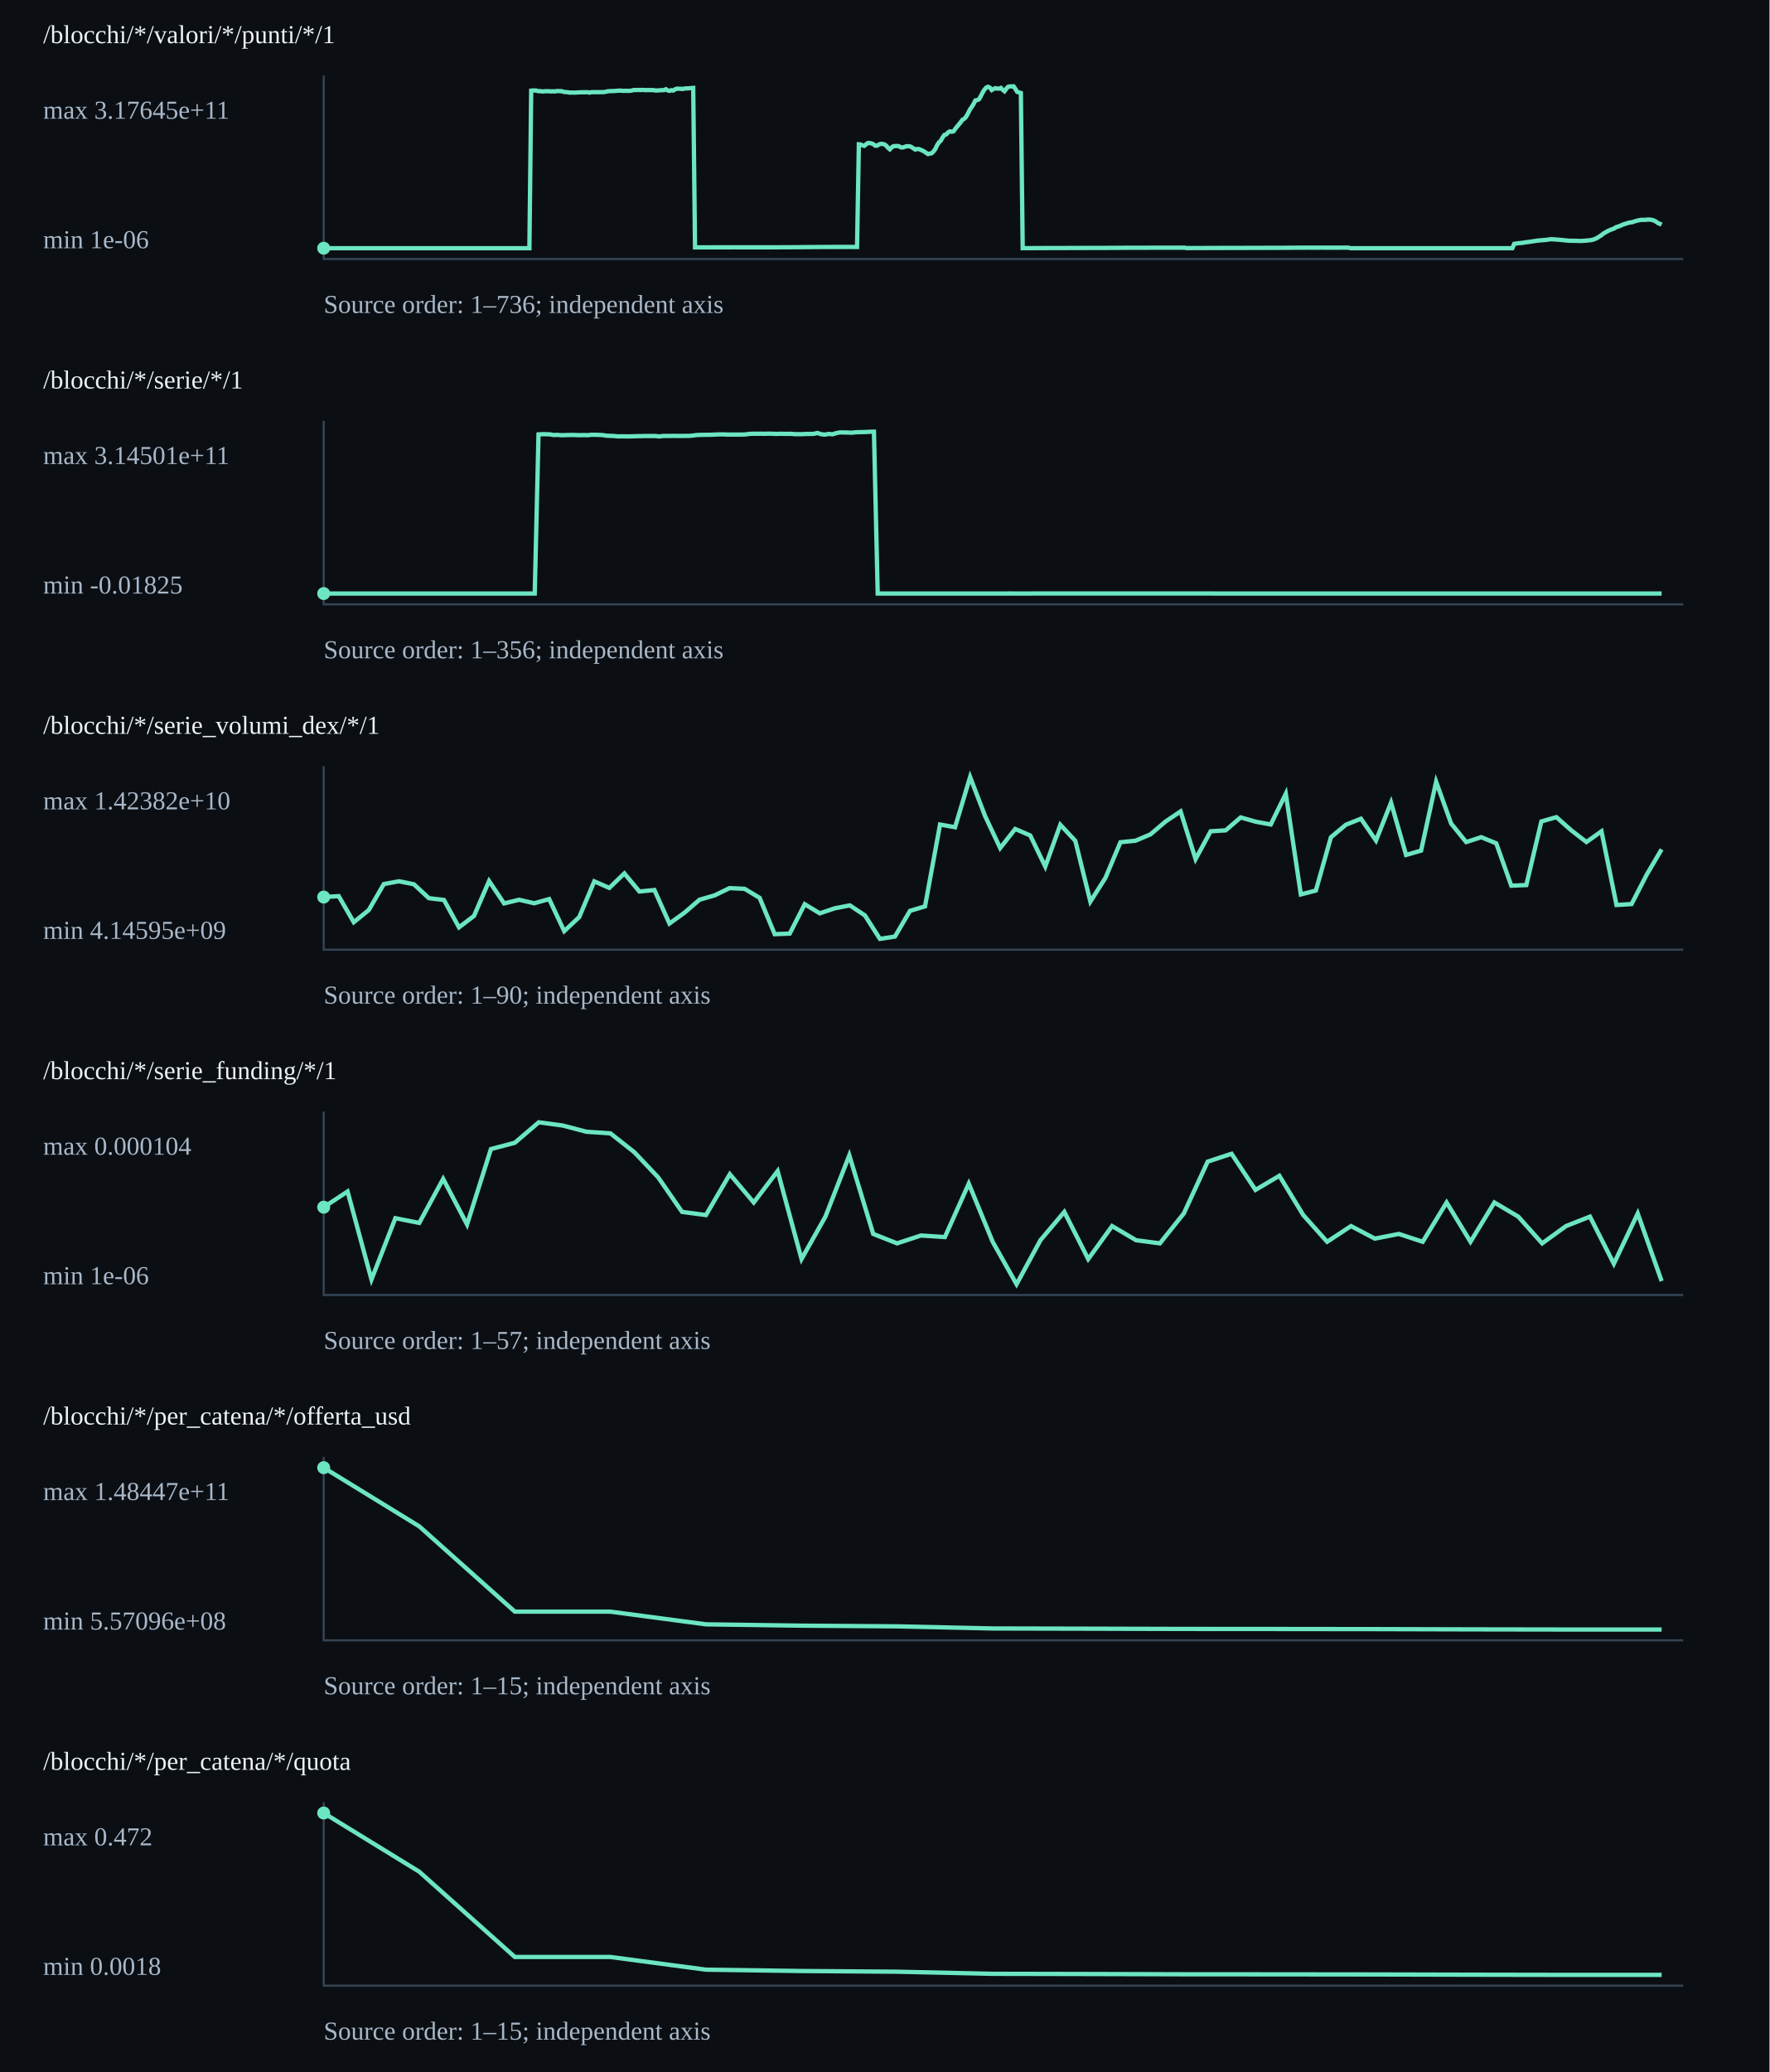
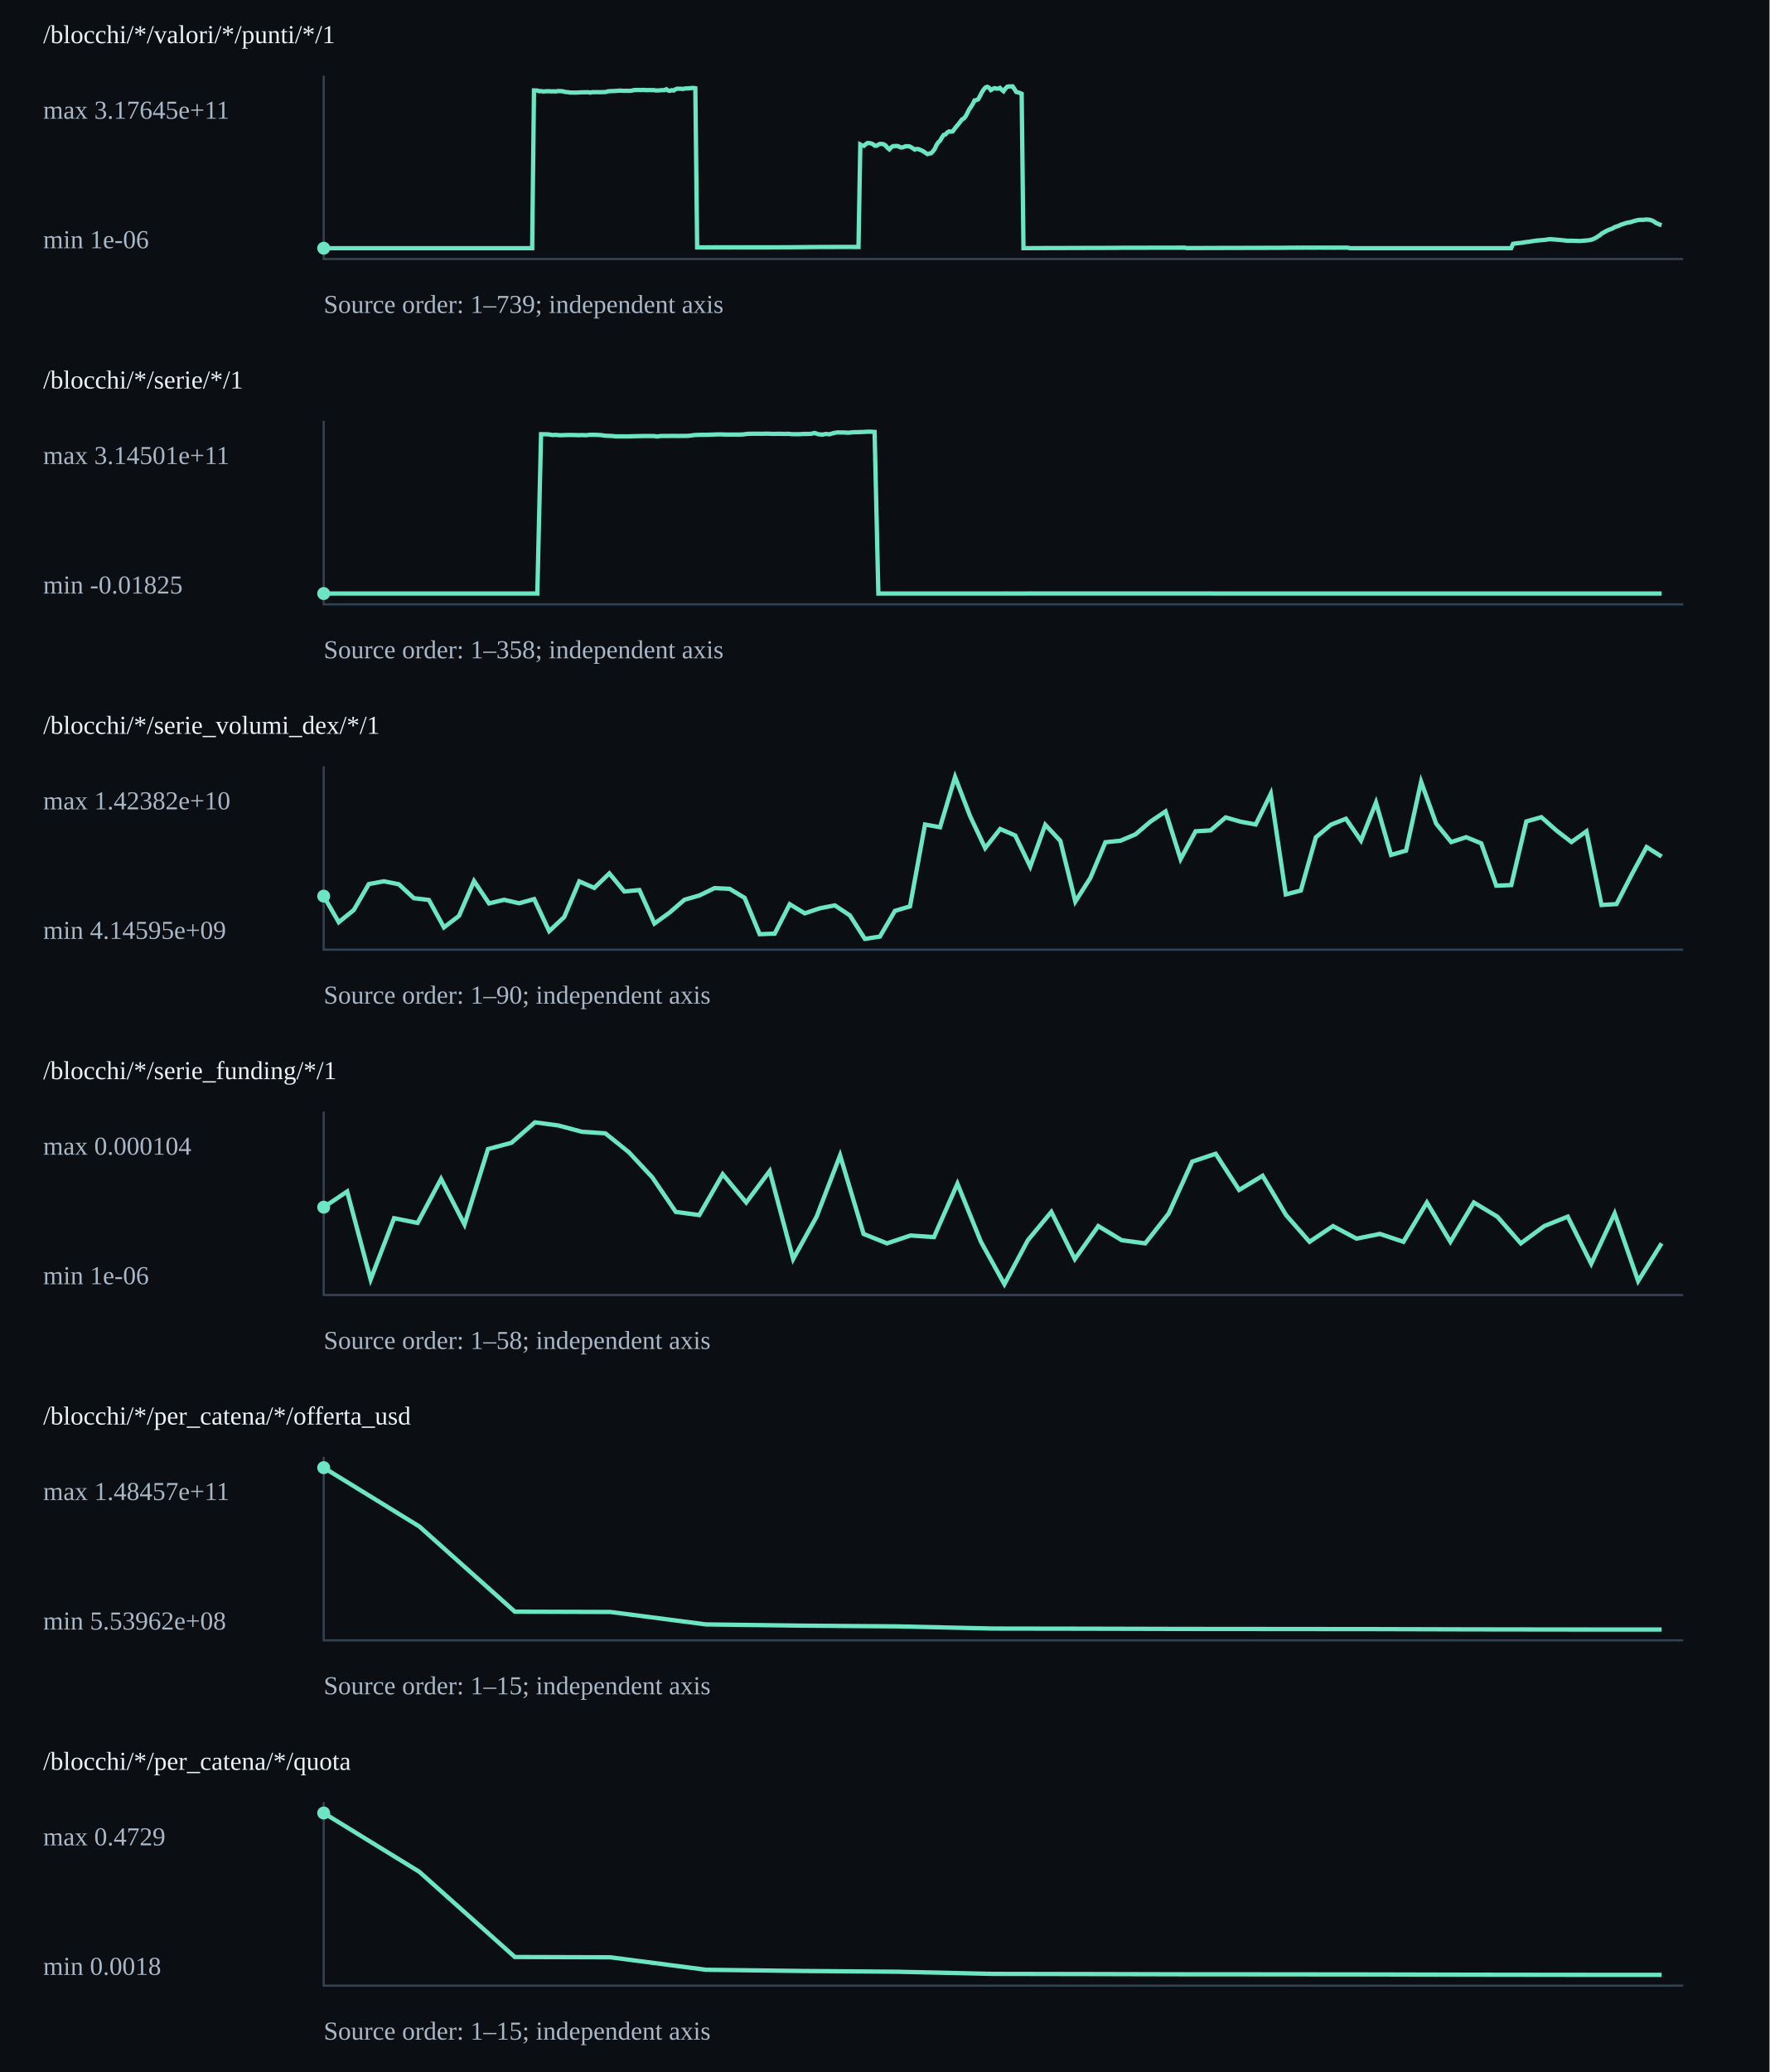
<svg xmlns="http://www.w3.org/2000/svg" viewBox="0 0 820 960" role="img">
  <rect width="100%" height="100%" fill="#0B0F14" />
  <text x="20" y="20" fill="#edf2f7" font-size="12">/blocchi/*/valori/*/punti/*/1</text>
  <text x="20" y="55" fill="#a9b8c8" font-size="12">max 3.17645e+11</text>
  <text x="20" y="115" fill="#a9b8c8" font-size="12">min 1e-06</text>
  <path d="M150 35V120H780" fill="none" stroke="#344353" />
-   <polyline points="150.00,115.00 150.84,115.00 151.69,115.00 152.53,115.00 153.37,115.00 154.22,115.00 155.06,115.00 155.90,115.00 156.75,115.00 157.59,115.00 158.44,115.00 159.28,115.00 160.12,115.00 160.97,115.00 161.81,115.00 162.65,115.00 163.50,115.00 164.34,115.00 165.18,115.00 166.03,115.00 166.87,115.00 167.71,115.00 168.56,115.00 169.40,115.00 170.24,115.00 171.09,115.00 171.93,115.00 172.78,115.00 173.62,115.00 174.46,115.00 175.31,115.00 176.15,115.00 176.99,115.00 177.84,115.00 178.68,115.00 179.52,115.00 180.37,115.00 181.21,115.00 182.05,115.00 182.90,115.00 183.74,115.00 184.59,115.00 185.43,115.00 186.27,115.00 187.12,115.00 187.96,115.00 188.80,115.00 189.65,115.00 190.49,115.00 191.33,115.00 192.18,115.00 193.02,115.00 193.86,115.00 194.71,115.00 195.55,115.00 196.39,115.00 197.24,115.00 198.08,115.00 198.93,115.00 199.77,115.00 200.61,115.00 201.46,115.00 202.30,115.00 203.14,115.00 203.99,115.00 204.83,115.00 205.67,115.00 206.52,115.00 207.36,115.00 208.20,115.00 209.05,115.00 209.89,115.00 210.73,115.00 211.58,115.00 212.42,115.00 213.27,115.00 214.11,115.00 214.95,115.00 215.80,115.00 216.64,115.00 217.48,115.00 218.33,115.00 219.17,115.00 220.01,115.00 220.86,115.00 221.70,115.00 222.54,115.00 223.39,115.00 224.23,115.00 225.07,115.00 225.92,115.00 226.76,115.00 227.61,115.00 228.45,115.00 229.29,115.00 230.14,115.00 230.98,115.00 231.82,115.00 232.67,115.00 233.51,115.00 234.35,115.00 235.20,115.00 236.04,115.00 236.88,115.00 237.73,115.00 238.57,115.00 239.41,115.00 240.26,115.00 241.10,115.00 241.95,115.00 242.79,115.00 243.63,115.00 244.48,115.00 245.32,115.00 246.16,42.00 247.01,41.90 247.85,41.92 248.69,41.98 249.54,42.27 250.38,42.21 251.22,42.38 252.07,42.33 252.91,42.26 253.76,42.25 254.60,42.30 255.44,42.35 256.29,42.29 257.13,42.38 257.97,42.18 258.82,42.18 259.66,42.21 260.50,42.31 261.35,42.58 262.19,42.66 263.03,42.72 263.88,42.90 264.72,42.87 265.56,42.89 266.41,42.92 267.25,42.86 268.10,42.81 268.94,42.78 269.78,42.75 270.63,42.74 271.47,42.74 272.31,42.72 273.16,42.94 274.00,42.71 274.84,42.69 275.69,42.71 276.53,42.68 277.37,42.70 278.22,42.70 279.06,42.67 279.90,42.68 280.75,42.51 281.59,42.28 282.44,42.22 283.28,42.19 284.12,42.17 284.97,42.14 285.81,42.07 286.65,42.00 287.50,41.99 288.34,42.07 289.18,42.09 290.03,42.06 290.87,42.08 291.71,42.08 292.56,42.00 293.40,41.75 294.24,41.70 295.09,41.69 295.93,41.68 296.78,41.72 297.62,41.66 298.46,41.69 299.31,41.77 300.15,41.73 300.99,41.73 301.84,41.76 302.68,41.72 303.52,41.90 304.37,41.90 305.21,41.89 306.05,41.78 306.90,41.78 307.74,41.74 308.59,41.34 309.43,41.92 310.27,42.10 311.12,41.78 311.96,41.95 312.80,41.41 313.65,41.08 314.49,41.11 315.33,41.12 316.18,41.24 317.02,41.05 317.86,40.96 318.71,40.94 319.55,40.88 320.39,40.78 321.24,40.74 322.08,114.61 322.93,114.61 323.77,114.61 324.61,114.61 325.46,114.61 326.30,114.61 327.14,114.61 327.99,114.60 328.83,114.60 329.67,114.61 330.52,114.60 331.36,114.60 332.20,114.60 333.05,114.60 333.89,114.60 334.73,114.60 335.58,114.60 336.42,114.60 337.27,114.60 338.11,114.60 338.95,114.60 339.80,114.59 340.64,114.59 341.48,114.60 342.33,114.60 343.17,114.60 344.01,114.60 344.86,114.60 345.70,114.60 346.54,114.60 347.39,114.60 348.23,114.60 349.07,114.60 349.92,114.60 350.76,114.60 351.61,114.60 352.45,114.60 353.29,114.60 354.14,114.60 354.98,114.60 355.82,114.60 356.67,114.60 357.51,114.59 358.35,114.59 359.20,114.58 360.04,114.58 360.88,114.58 361.73,114.57 362.57,114.57 363.41,114.56 364.26,114.56 365.10,114.56 365.95,114.56 366.79,114.55 367.63,114.54 368.48,114.54 369.32,114.53 370.16,114.52 371.01,114.51 371.85,114.51 372.69,114.50 373.54,114.49 374.38,114.48 375.22,114.47 376.07,114.47 376.91,114.46 377.76,114.46 378.60,114.45 379.44,114.44 380.29,114.44 381.13,114.43 381.97,114.43 382.82,114.43 383.66,114.43 384.50,114.43 385.35,114.42 386.19,114.42 387.03,114.42 387.88,114.41 388.72,114.42 389.56,114.42 390.41,114.41 391.25,114.41 392.10,114.41 392.94,114.41 393.78,114.41 394.63,114.41 395.47,114.42 396.31,114.42 397.16,114.42 398.00,66.87 398.84,66.95 399.69,67.38 400.53,67.56 401.37,66.83 402.22,66.25 403.06,66.32 403.90,66.46 404.75,66.82 405.59,67.50 406.44,67.51 407.28,66.96 408.12,66.65 408.97,66.69 409.81,66.89 410.65,67.45 411.50,68.49 412.34,69.18 413.18,68.32 414.03,67.73 414.87,67.68 415.71,67.64 416.56,67.73 417.40,68.25 418.24,68.33 419.09,68.11 419.93,67.76 420.78,67.75 421.62,67.79 422.46,68.19 423.31,68.74 424.15,69.29 424.99,69.02 425.84,69.07 426.68,69.43 427.52,69.78 428.37,70.24 429.21,70.84 430.05,71.38 430.90,71.14 431.74,71.00 432.59,70.17 433.43,69.04 434.27,67.24 435.12,65.96 435.96,65.20 436.80,63.70 437.65,62.50 438.49,62.28 439.33,61.35 440.18,60.87 441.02,61.02 441.86,60.84 442.71,59.65 443.55,58.59 444.39,57.62 445.24,56.54 446.08,55.41 446.93,54.97 447.77,53.99 448.61,52.46 449.46,50.75 450.30,49.54 451.14,48.23 451.99,46.54 452.83,46.38 453.67,46.02 454.52,44.52 455.36,42.87 456.20,41.52 457.05,40.55 457.89,40.22 458.73,40.63 459.58,41.72 460.42,41.21 461.27,40.85 462.11,41.04 462.95,41.07 463.80,40.73 464.64,41.62 465.48,42.27 466.33,41.09 467.17,40.20 468.01,40.03 468.86,40.04 469.70,40.00 470.54,41.23 471.39,42.59 472.23,42.82 473.07,43.09 473.92,114.98 474.76,114.97 475.61,114.97 476.45,114.97 477.29,114.96 478.14,114.96 478.98,114.96 479.82,114.95 480.67,114.95 481.51,114.94 482.35,114.94 483.20,114.94 484.04,114.93 484.88,114.93 485.73,114.93 486.57,114.92 487.41,114.92 488.26,114.92 489.10,114.92 489.95,114.92 490.79,114.92 491.63,114.92 492.48,114.91 493.32,114.91 494.16,114.91 495.01,114.90 495.85,114.90 496.69,114.90 497.54,114.90 498.38,114.89 499.22,114.89 500.07,114.89 500.91,114.89 501.76,114.88 502.60,114.88 503.44,114.88 504.29,114.87 505.13,114.87 505.97,114.87 506.82,114.87 507.66,114.87 508.50,114.87 509.35,114.87 510.19,114.86 511.03,114.86 511.88,114.86 512.72,114.86 513.56,114.85 514.41,114.85 515.25,114.84 516.10,114.84 516.94,114.83 517.78,114.83 518.63,114.83 519.47,114.82 520.31,114.81 521.16,114.80 522.00,114.80 522.84,114.79 523.69,114.79 524.53,114.79 525.37,114.79 526.22,114.79 527.06,114.79 527.90,114.78 528.75,114.78 529.59,114.78 530.44,114.78 531.28,114.78 532.12,114.78 532.97,114.77 533.81,114.77 534.65,114.76 535.50,114.77 536.34,114.77 537.18,114.76 538.03,114.76 538.87,114.76 539.71,114.76 540.56,114.76 541.40,114.76 542.24,114.76 543.09,114.76 543.93,114.76 544.78,114.76 545.62,114.76 546.46,114.75 547.31,114.75 548.15,114.75 548.99,114.75 549.84,114.94 550.68,114.93 551.52,114.93 552.37,114.93 553.21,114.92 554.05,114.92 554.90,114.92 555.74,114.92 556.59,114.91 557.43,114.91 558.27,114.91 559.12,114.90 559.96,114.90 560.80,114.89 561.65,114.89 562.49,114.89 563.33,114.89 564.18,114.89 565.02,114.88 565.86,114.88 566.71,114.88 567.55,114.88 568.39,114.87 569.24,114.87 570.08,114.87 570.93,114.87 571.77,114.86 572.61,114.86 573.46,114.86 574.30,114.86 575.14,114.86 575.99,114.86 576.83,114.86 577.67,114.85 578.52,114.85 579.36,114.85 580.20,114.85 581.05,114.85 581.89,114.85 582.73,114.84 583.58,114.84 584.42,114.84 585.27,114.84 586.11,114.83 586.95,114.83 587.80,114.83 588.64,114.83 589.48,114.82 590.33,114.82 591.17,114.83 592.01,114.82 592.86,114.82 593.70,114.82 594.54,114.81 595.39,114.80 596.23,114.79 597.07,114.78 597.92,114.78 598.76,114.77 599.61,114.77 600.45,114.76 601.29,114.75 602.14,114.75 602.98,114.75 603.82,114.75 604.67,114.75 605.51,114.75 606.35,114.74 607.20,114.75 608.04,114.75 608.88,114.75 609.73,114.75 610.57,114.75 611.41,114.75 612.26,114.74 613.10,114.74 613.95,114.75 614.79,114.75 615.63,114.75 616.48,114.75 617.32,114.75 618.16,114.75 619.01,114.75 619.85,114.75 620.69,114.75 621.54,114.74 622.38,114.74 623.22,114.74 624.07,114.74 624.91,114.74 625.76,115.00 626.60,115.00 627.44,115.00 628.29,115.00 629.13,115.00 629.97,115.00 630.82,115.00 631.66,115.00 632.50,115.00 633.35,115.00 634.19,115.00 635.03,115.00 635.88,115.00 636.72,115.00 637.56,115.00 638.41,115.00 639.25,115.00 640.10,115.00 640.94,115.00 641.78,115.00 642.63,115.00 643.47,115.00 644.31,115.00 645.16,115.00 646.00,115.00 646.84,115.00 647.69,115.00 648.53,115.00 649.37,115.00 650.22,115.00 651.06,115.00 651.90,115.00 652.75,115.00 653.59,115.00 654.44,115.00 655.28,115.00 656.12,115.00 656.97,115.00 657.81,115.00 658.65,115.00 659.50,115.00 660.34,115.00 661.18,115.00 662.03,115.00 662.87,115.00 663.71,115.00 664.56,115.00 665.40,115.00 666.24,115.00 667.09,115.00 667.93,115.00 668.78,115.00 669.62,115.00 670.46,115.00 671.31,115.00 672.15,115.00 672.99,115.00 673.84,114.99 674.68,114.99 675.52,114.99 676.37,114.99 677.21,114.99 678.05,114.99 678.90,114.99 679.74,114.99 680.59,114.99 681.43,114.99 682.27,114.99 683.12,114.99 683.96,114.99 684.80,114.99 685.65,114.99 686.49,114.99 687.33,114.99 688.18,114.99 689.02,114.99 689.86,114.99 690.71,114.99 691.55,114.99 692.39,114.99 693.24,114.99 694.08,114.99 694.93,114.99 695.77,114.99 696.61,114.99 697.46,114.99 698.30,114.99 699.14,115.00 699.99,115.00 700.83,115.00 701.67,112.99 702.52,112.85 703.36,112.72 704.20,112.64 705.05,112.56 705.89,112.47 706.73,112.31 707.58,112.18 708.42,112.09 709.27,111.98 710.11,111.83 710.95,111.72 711.80,111.58 712.64,111.47 713.48,111.39 714.33,111.32 715.17,111.26 716.01,111.18 716.86,111.09 717.70,110.97 718.54,110.83 719.39,110.86 720.23,110.91 721.07,110.98 721.92,111.03 722.76,111.11 723.61,111.18 724.45,111.27 725.29,111.35 726.14,111.45 726.98,111.53 727.82,111.54 728.67,111.54 729.51,111.56 730.35,111.58 731.20,111.60 732.04,111.64 732.88,111.65 733.73,111.58 734.57,111.51 735.41,111.45 736.26,111.36 737.10,111.27 737.95,111.12 738.79,110.84 739.63,110.49 740.48,110.02 741.32,109.47 742.16,108.93 743.01,108.19 743.85,107.74 744.69,107.23 745.54,106.81 746.38,106.44 747.22,106.15 748.07,105.81 748.91,105.27 749.76,104.98 750.60,104.73 751.44,104.32 752.29,103.97 753.13,103.72 753.97,103.44 754.82,103.19 755.66,103.03 756.50,102.92 757.35,102.60 758.19,102.35 759.03,102.15 759.88,101.97 760.72,101.85 761.56,101.86 762.41,101.87 763.25,101.74 764.10,101.72 764.94,101.78 765.78,101.95 766.63,102.26 767.47,102.72 768.31,103.36 769.16,103.69 770.00,104.08" fill="none" stroke="#6ce5c2" stroke-width="2" />
+   <polyline points="150.00,115.00 150.84,115.00 151.68,115.00 152.52,115.00 153.36,115.00 154.20,115.00 155.04,115.00 155.88,115.00 156.72,115.00 157.56,115.00 158.40,115.00 159.24,115.00 160.08,115.00 160.92,115.00 161.76,115.00 162.60,115.00 163.44,115.00 164.28,115.00 165.12,115.00 165.96,115.00 166.80,115.00 167.64,115.00 168.48,115.00 169.32,115.00 170.16,115.00 171.00,115.00 171.84,115.00 172.68,115.00 173.52,115.00 174.36,115.00 175.20,115.00 176.04,115.00 176.88,115.00 177.72,115.00 178.56,115.00 179.40,115.00 180.24,115.00 181.08,115.00 181.92,115.00 182.76,115.00 183.60,115.00 184.44,115.00 185.28,115.00 186.12,115.00 186.96,115.00 187.80,115.00 188.64,115.00 189.49,115.00 190.33,115.00 191.17,115.00 192.01,115.00 192.85,115.00 193.69,115.00 194.53,115.00 195.37,115.00 196.21,115.00 197.05,115.00 197.89,115.00 198.73,115.00 199.57,115.00 200.41,115.00 201.25,115.00 202.09,115.00 202.93,115.00 203.77,115.00 204.61,115.00 205.45,115.00 206.29,115.00 207.13,115.00 207.97,115.00 208.81,115.00 209.65,115.00 210.49,115.00 211.33,115.00 212.17,115.00 213.01,115.00 213.85,115.00 214.69,115.00 215.53,115.00 216.37,115.00 217.21,115.00 218.05,115.00 218.89,115.00 219.73,115.00 220.57,115.00 221.41,115.00 222.25,115.00 223.09,115.00 223.93,115.00 224.77,115.00 225.61,115.00 226.45,115.00 227.29,115.00 228.13,115.00 228.97,115.00 229.81,115.00 230.65,115.00 231.49,115.00 232.33,115.00 233.17,115.00 234.01,115.00 234.85,115.00 235.69,115.00 236.53,115.00 237.37,115.00 238.21,115.00 239.05,115.00 239.89,115.00 240.73,115.00 241.57,115.00 242.41,115.00 243.25,115.00 244.09,115.00 244.93,115.00 245.77,115.00 246.61,115.00 247.45,41.90 248.29,41.92 249.13,41.98 249.97,42.27 250.81,42.21 251.65,42.38 252.49,42.33 253.33,42.26 254.17,42.25 255.01,42.30 255.85,42.35 256.69,42.29 257.53,42.38 258.37,42.18 259.21,42.18 260.05,42.21 260.89,42.31 261.73,42.58 262.57,42.66 263.41,42.72 264.25,42.90 265.09,42.87 265.93,42.89 266.78,42.92 267.62,42.86 268.46,42.81 269.30,42.78 270.14,42.75 270.98,42.74 271.82,42.74 272.66,42.72 273.50,42.94 274.34,42.71 275.18,42.69 276.02,42.71 276.86,42.68 277.70,42.70 278.54,42.70 279.38,42.67 280.22,42.68 281.06,42.51 281.90,42.28 282.74,42.22 283.58,42.19 284.42,42.17 285.26,42.14 286.10,42.07 286.94,42.00 287.78,41.99 288.62,42.07 289.46,42.09 290.30,42.06 291.14,42.08 291.98,42.08 292.82,42.00 293.66,41.75 294.50,41.70 295.34,41.69 296.18,41.68 297.02,41.72 297.86,41.66 298.70,41.69 299.54,41.77 300.38,41.73 301.22,41.73 302.06,41.76 302.90,41.72 303.74,41.90 304.58,41.90 305.42,41.89 306.26,41.78 307.10,41.78 307.94,41.74 308.78,41.34 309.62,41.92 310.46,42.10 311.30,41.78 312.14,41.95 312.98,41.41 313.82,41.08 314.66,41.11 315.50,41.12 316.34,41.24 317.18,41.05 318.02,40.96 318.86,40.94 319.70,40.88 320.54,40.78 321.38,40.74 322.22,40.87 323.06,114.61 323.90,114.61 324.74,114.61 325.58,114.61 326.42,114.61 327.26,114.61 328.10,114.60 328.94,114.60 329.78,114.61 330.62,114.60 331.46,114.60 332.30,114.60 333.14,114.60 333.98,114.60 334.82,114.60 335.66,114.60 336.50,114.60 337.34,114.60 338.18,114.60 339.02,114.60 339.86,114.59 340.70,114.59 341.54,114.60 342.38,114.60 343.22,114.60 344.07,114.60 344.91,114.60 345.75,114.60 346.59,114.60 347.43,114.60 348.27,114.60 349.11,114.60 349.95,114.60 350.79,114.60 351.63,114.60 352.47,114.60 353.31,114.60 354.15,114.60 354.99,114.60 355.83,114.60 356.67,114.60 357.51,114.59 358.35,114.59 359.19,114.58 360.03,114.58 360.87,114.58 361.71,114.57 362.55,114.57 363.39,114.56 364.23,114.56 365.07,114.56 365.91,114.56 366.75,114.55 367.59,114.54 368.43,114.53 369.27,114.53 370.11,114.52 370.95,114.51 371.79,114.51 372.63,114.50 373.47,114.49 374.31,114.48 375.15,114.47 375.99,114.47 376.83,114.46 377.67,114.46 378.51,114.45 379.35,114.44 380.19,114.44 381.03,114.43 381.87,114.43 382.71,114.43 383.55,114.43 384.39,114.43 385.23,114.42 386.07,114.42 386.91,114.42 387.75,114.41 388.59,114.42 389.43,114.41 390.27,114.41 391.11,114.41 391.95,114.41 392.79,114.41 393.63,114.41 394.47,114.41 395.31,114.42 396.15,114.42 396.99,114.42 397.83,114.42 398.67,66.95 399.51,67.38 400.35,67.56 401.19,66.83 402.03,66.25 402.87,66.32 403.71,66.46 404.55,66.82 405.39,67.50 406.23,67.51 407.07,66.96 407.91,66.65 408.75,66.69 409.59,66.89 410.43,67.45 411.27,68.49 412.11,69.18 412.95,68.32 413.79,67.73 414.63,67.68 415.47,67.64 416.31,67.73 417.15,68.25 417.99,68.33 418.83,68.11 419.67,67.76 420.51,67.75 421.36,67.79 422.20,68.19 423.04,68.74 423.88,69.29 424.72,69.02 425.56,69.07 426.40,69.43 427.24,69.78 428.08,70.24 428.92,70.84 429.76,71.38 430.60,71.14 431.44,71.00 432.28,70.17 433.12,69.04 433.96,67.24 434.80,65.96 435.64,65.20 436.48,63.70 437.32,62.50 438.16,62.28 439.00,61.35 439.84,60.87 440.68,61.02 441.52,60.84 442.36,59.65 443.20,58.59 444.04,57.62 444.88,56.54 445.72,55.41 446.56,54.97 447.40,53.99 448.24,52.46 449.08,50.75 449.92,49.54 450.76,48.23 451.60,46.54 452.44,46.38 453.28,46.02 454.12,44.52 454.96,42.87 455.80,41.52 456.64,40.55 457.48,40.22 458.32,40.63 459.16,41.72 460.00,41.21 460.84,40.85 461.68,41.04 462.52,41.07 463.36,40.73 464.20,41.62 465.04,42.27 465.88,41.09 466.72,40.20 467.56,40.03 468.40,40.04 469.24,40.00 470.08,41.23 470.92,42.59 471.76,42.82 472.60,43.06 473.44,43.44 474.28,114.97 475.12,114.97 475.96,114.97 476.80,114.96 477.64,114.96 478.48,114.96 479.32,114.95 480.16,114.95 481.00,114.94 481.84,114.94 482.68,114.94 483.52,114.93 484.36,114.93 485.20,114.93 486.04,114.92 486.88,114.92 487.72,114.92 488.56,114.92 489.40,114.92 490.24,114.92 491.08,114.92 491.92,114.91 492.76,114.91 493.60,114.91 494.44,114.90 495.28,114.90 496.12,114.90 496.96,114.90 497.80,114.89 498.64,114.89 499.49,114.89 500.33,114.89 501.17,114.88 502.01,114.88 502.85,114.88 503.69,114.87 504.53,114.87 505.37,114.87 506.21,114.87 507.05,114.87 507.89,114.87 508.73,114.87 509.57,114.86 510.41,114.86 511.25,114.86 512.09,114.86 512.93,114.85 513.77,114.85 514.61,114.84 515.45,114.84 516.29,114.83 517.13,114.83 517.97,114.83 518.81,114.82 519.65,114.81 520.49,114.80 521.33,114.80 522.17,114.79 523.01,114.79 523.85,114.79 524.69,114.79 525.53,114.79 526.37,114.79 527.21,114.78 528.05,114.78 528.89,114.78 529.73,114.78 530.57,114.78 531.41,114.78 532.25,114.77 533.09,114.77 533.93,114.76 534.77,114.77 535.61,114.77 536.45,114.76 537.29,114.76 538.13,114.76 538.97,114.76 539.81,114.76 540.65,114.76 541.49,114.76 542.33,114.76 543.17,114.76 544.01,114.76 544.85,114.76 545.69,114.75 546.53,114.75 547.37,114.75 548.21,114.75 549.05,114.75 549.89,114.93 550.73,114.93 551.57,114.93 552.41,114.92 553.25,114.92 554.09,114.92 554.93,114.92 555.77,114.91 556.61,114.91 557.45,114.91 558.29,114.90 559.13,114.90 559.97,114.89 560.81,114.89 561.65,114.89 562.49,114.89 563.33,114.89 564.17,114.88 565.01,114.88 565.85,114.88 566.69,114.88 567.53,114.87 568.37,114.87 569.21,114.87 570.05,114.87 570.89,114.86 571.73,114.86 572.57,114.86 573.41,114.86 574.25,114.86 575.09,114.86 575.93,114.86 576.78,114.85 577.62,114.85 578.46,114.85 579.30,114.85 580.14,114.85 580.98,114.85 581.82,114.84 582.66,114.84 583.50,114.84 584.34,114.84 585.18,114.83 586.02,114.83 586.86,114.83 587.70,114.83 588.54,114.82 589.38,114.82 590.22,114.83 591.06,114.82 591.90,114.82 592.74,114.82 593.58,114.81 594.42,114.80 595.26,114.79 596.10,114.78 596.94,114.78 597.78,114.77 598.62,114.77 599.46,114.76 600.30,114.75 601.14,114.75 601.98,114.75 602.82,114.75 603.66,114.75 604.50,114.75 605.34,114.74 606.18,114.75 607.02,114.75 607.86,114.75 608.70,114.75 609.54,114.75 610.38,114.75 611.22,114.74 612.06,114.74 612.90,114.75 613.74,114.75 614.58,114.75 615.42,114.75 616.26,114.75 617.10,114.75 617.94,114.75 618.78,114.75 619.62,114.75 620.46,114.74 621.30,114.74 622.14,114.74 622.98,114.74 623.82,114.74 624.66,114.74 625.50,115.00 626.34,115.00 627.18,115.00 628.02,115.00 628.86,115.00 629.70,115.00 630.54,115.00 631.38,115.00 632.22,115.00 633.06,115.00 633.90,115.00 634.74,115.00 635.58,115.00 636.42,115.00 637.26,115.00 638.10,115.00 638.94,115.00 639.78,115.00 640.62,115.00 641.46,115.00 642.30,115.00 643.14,115.00 643.98,115.00 644.82,115.00 645.66,115.00 646.50,115.00 647.34,115.00 648.18,115.00 649.02,115.00 649.86,115.00 650.70,115.00 651.54,115.00 652.38,115.00 653.22,115.00 654.07,115.00 654.91,115.00 655.75,115.00 656.59,115.00 657.43,115.00 658.27,115.00 659.11,115.00 659.95,115.00 660.79,115.00 661.63,115.00 662.47,115.00 663.31,115.00 664.15,115.00 664.99,115.00 665.83,115.00 666.67,115.00 667.51,115.00 668.35,115.00 669.19,115.00 670.03,115.00 670.87,115.00 671.71,115.00 672.55,114.99 673.39,114.99 674.23,114.99 675.07,114.99 675.91,114.99 676.75,114.99 677.59,114.99 678.43,114.99 679.27,114.99 680.11,114.99 680.95,114.99 681.79,114.99 682.63,114.99 683.47,114.99 684.31,114.99 685.15,114.99 685.99,114.99 686.83,114.99 687.67,114.99 688.51,114.99 689.35,114.99 690.19,114.99 691.03,114.99 691.87,114.99 692.71,114.99 693.55,114.99 694.39,114.99 695.23,114.99 696.07,114.99 696.91,114.99 697.75,115.00 698.59,115.00 699.43,115.00 700.27,115.00 701.11,112.99 701.95,112.85 702.79,112.72 703.63,112.64 704.47,112.56 705.31,112.47 706.15,112.31 706.99,112.18 707.83,112.09 708.67,111.98 709.51,111.83 710.35,111.72 711.19,111.58 712.03,111.47 712.87,111.39 713.71,111.32 714.55,111.26 715.39,111.18 716.23,111.09 717.07,110.97 717.91,110.83 718.75,110.86 719.59,110.91 720.43,110.98 721.27,111.03 722.11,111.11 722.95,111.18 723.79,111.27 724.63,111.35 725.47,111.45 726.31,111.53 727.15,111.54 727.99,111.54 728.83,111.56 729.67,111.58 730.51,111.60 731.36,111.64 732.20,111.65 733.04,111.58 733.88,111.51 734.72,111.45 735.56,111.36 736.40,111.27 737.24,111.12 738.08,110.84 738.92,110.49 739.76,110.02 740.60,109.47 741.44,108.93 742.28,108.19 743.12,107.74 743.96,107.23 744.80,106.81 745.64,106.44 746.48,106.15 747.32,105.81 748.16,105.27 749.00,104.98 749.84,104.73 750.68,104.32 751.52,103.97 752.36,103.72 753.20,103.44 754.04,103.19 754.88,103.03 755.72,102.92 756.56,102.60 757.40,102.35 758.24,102.15 759.08,101.97 759.92,101.85 760.76,101.86 761.60,101.87 762.44,101.74 763.28,101.72 764.12,101.78 764.96,101.95 765.80,102.26 766.64,102.72 767.48,103.36 768.32,103.69 769.16,104.08 770.00,104.32" fill="none" stroke="#6ce5c2" stroke-width="2" />
  <circle cx="150" cy="115.00" r="3" fill="#6ce5c2" />
-   <text x="150" y="145" fill="#a9b8c8" font-size="12">Source order: 1–736; independent axis</text>
+   <text x="150" y="145" fill="#a9b8c8" font-size="12">Source order: 1–739; independent axis</text>
  <text x="20" y="180" fill="#edf2f7" font-size="12">/blocchi/*/serie/*/1</text>
  <text x="20" y="215" fill="#a9b8c8" font-size="12">max 3.14501e+11</text>
  <text x="20" y="275" fill="#a9b8c8" font-size="12">min -0.01825</text>
  <path d="M150 195V280H780" fill="none" stroke="#344353" />
-   <polyline points="150.00,275.00 151.75,275.00 153.49,275.00 155.24,275.00 156.99,275.00 158.73,275.00 160.48,275.00 162.23,275.00 163.97,275.00 165.72,275.00 167.46,275.00 169.21,275.00 170.96,275.00 172.70,275.00 174.45,275.00 176.20,275.00 177.94,275.00 179.69,275.00 181.44,275.00 183.18,275.00 184.93,275.00 186.68,275.00 188.42,275.00 190.17,275.00 191.92,275.00 193.66,275.00 195.41,275.00 197.15,275.00 198.90,275.00 200.65,275.00 202.39,275.00 204.14,275.00 205.89,275.00 207.63,275.00 209.38,275.00 211.13,275.00 212.87,275.00 214.62,275.00 216.37,275.00 218.11,275.00 219.86,275.00 221.61,275.00 223.35,275.00 225.10,275.00 226.85,275.00 228.59,275.00 230.34,275.00 232.08,275.00 233.83,275.00 235.58,275.00 237.32,275.00 239.07,275.00 240.82,275.00 242.56,275.00 244.31,275.00 246.06,275.00 247.80,275.00 249.55,201.27 251.30,201.17 253.04,201.19 254.79,201.25 256.54,201.55 258.28,201.48 260.03,201.65 261.77,201.60 263.52,201.54 265.27,201.53 267.01,201.57 268.76,201.63 270.51,201.57 272.25,201.65 274.00,201.45 275.75,201.45 277.49,201.49 279.24,201.58 280.99,201.86 282.73,201.93 284.48,202.00 286.23,202.18 287.97,202.15 289.72,202.17 291.46,202.20 293.21,202.14 294.96,202.09 296.70,202.06 298.45,202.02 300.20,202.01 301.94,202.02 303.69,202.00 305.44,202.22 307.18,201.99 308.93,201.97 310.68,201.99 312.42,201.95 314.17,201.98 315.92,201.98 317.66,201.95 319.41,201.95 321.15,201.79 322.90,201.55 324.65,201.49 326.39,201.46 328.14,201.45 329.89,201.41 331.63,201.34 333.38,201.27 335.13,201.26 336.87,201.34 338.62,201.36 340.37,201.33 342.11,201.35 343.86,201.35 345.61,201.27 347.35,201.01 349.10,200.97 350.85,200.96 352.59,200.95 354.34,200.98 356.08,200.92 357.83,200.96 359.58,201.04 361.32,200.99 363.07,201.00 364.82,201.03 366.56,200.98 368.31,201.17 370.06,201.17 371.80,201.16 373.55,201.05 375.30,201.05 377.04,201.01 378.79,200.61 380.54,201.19 382.28,201.37 384.03,201.05 385.77,201.22 387.52,200.67 389.27,200.34 391.01,200.37 392.76,200.39 394.51,200.50 396.25,200.31 398.00,200.22 399.75,200.20 401.49,200.14 403.24,200.03 404.99,200.00 406.73,274.99 408.48,274.99 410.23,274.99 411.97,274.99 413.72,274.99 415.46,274.99 417.21,274.99 418.96,274.99 420.70,274.99 422.45,274.99 424.20,274.99 425.94,274.99 427.69,274.99 429.44,274.99 431.18,274.99 432.93,274.99 434.68,274.99 436.42,274.99 438.17,274.99 439.92,274.99 441.66,274.99 443.41,274.99 445.15,274.99 446.90,274.99 448.65,274.99 450.39,274.99 452.14,274.99 453.89,274.99 455.63,274.99 457.38,274.99 459.13,274.99 460.87,274.99 462.62,274.99 464.37,274.99 466.11,274.99 467.86,274.98 469.61,274.99 471.35,274.99 473.10,274.99 474.85,274.99 476.59,274.99 478.34,274.98 480.08,274.98 481.83,274.98 483.58,274.98 485.32,274.98 487.07,274.98 488.82,274.98 490.56,274.98 492.31,274.98 494.06,274.98 495.80,274.98 497.55,274.98 499.30,274.98 501.04,274.98 502.79,274.98 504.54,274.98 506.28,274.98 508.03,274.98 509.77,274.98 511.52,274.98 513.27,274.98 515.01,274.98 516.76,274.98 518.51,274.98 520.25,274.98 522.00,274.98 523.75,274.98 525.49,274.98 527.24,274.98 528.99,274.98 530.73,274.98 532.48,274.98 534.23,274.98 535.97,274.98 537.72,274.98 539.46,274.98 541.21,274.98 542.96,274.98 544.70,274.98 546.45,274.98 548.20,274.98 549.94,274.98 551.69,274.98 553.44,274.98 555.18,274.98 556.93,274.98 558.68,274.98 560.42,274.98 562.17,274.98 563.92,275.00 565.66,275.00 567.41,275.00 569.15,275.00 570.90,275.00 572.65,275.00 574.39,275.00 576.14,275.00 577.89,275.00 579.63,275.00 581.38,275.00 583.13,275.00 584.87,275.00 586.62,275.00 588.37,275.00 590.11,275.00 591.86,275.00 593.61,275.00 595.35,275.00 597.10,275.00 598.85,275.00 600.59,275.00 602.34,275.00 604.08,275.00 605.83,275.00 607.58,275.00 609.32,275.00 611.07,275.00 612.82,275.00 614.56,275.00 616.31,275.00 618.06,275.00 619.80,275.00 621.55,275.00 623.30,275.00 625.04,275.00 626.79,275.00 628.54,275.00 630.28,275.00 632.03,275.00 633.77,275.00 635.52,275.00 637.27,275.00 639.01,275.00 640.76,275.00 642.51,275.00 644.25,275.00 646.00,275.00 647.75,275.00 649.49,275.00 651.24,275.00 652.99,275.00 654.73,275.00 656.48,275.00 658.23,275.00 659.97,275.00 661.72,275.00 663.46,275.00 665.21,275.00 666.96,275.00 668.70,275.00 670.45,275.00 672.20,275.00 673.94,275.00 675.69,275.00 677.44,275.00 679.18,275.00 680.93,275.00 682.68,275.00 684.42,275.00 686.17,275.00 687.92,275.00 689.66,275.00 691.41,275.00 693.15,275.00 694.90,275.00 696.65,275.00 698.39,275.00 700.14,275.00 701.89,275.00 703.63,275.00 705.38,275.00 707.13,275.00 708.87,275.00 710.62,275.00 712.37,275.00 714.11,275.00 715.86,275.00 717.61,275.00 719.35,275.00 721.10,275.00 722.85,275.00 724.59,275.00 726.34,275.00 728.08,275.00 729.83,275.00 731.58,275.00 733.32,275.00 735.07,275.00 736.82,275.00 738.56,275.00 740.31,275.00 742.06,275.00 743.80,275.00 745.55,275.00 747.30,275.00 749.04,275.00 750.79,275.00 752.54,275.00 754.28,275.00 756.03,275.00 757.77,275.00 759.52,275.00 761.27,275.00 763.01,275.00 764.76,275.00 766.51,275.00 768.25,275.00 770.00,275.00" fill="none" stroke="#6ce5c2" stroke-width="2" />
+   <polyline points="150.00,275.00 151.74,275.00 153.47,275.00 155.21,275.00 156.95,275.00 158.68,275.00 160.42,275.00 162.16,275.00 163.89,275.00 165.63,275.00 167.37,275.00 169.10,275.00 170.84,275.00 172.58,275.00 174.31,275.00 176.05,275.00 177.79,275.00 179.52,275.00 181.26,275.00 183.00,275.00 184.73,275.00 186.47,275.00 188.21,275.00 189.94,275.00 191.68,275.00 193.42,275.00 195.15,275.00 196.89,275.00 198.63,275.00 200.36,275.00 202.10,275.00 203.84,275.00 205.57,275.00 207.31,275.00 209.05,275.00 210.78,275.00 212.52,275.00 214.26,275.00 215.99,275.00 217.73,275.00 219.47,275.00 221.20,275.00 222.94,275.00 224.68,275.00 226.41,275.00 228.15,275.00 229.89,275.00 231.62,275.00 233.36,275.00 235.10,275.00 236.83,275.00 238.57,275.00 240.31,275.00 242.04,275.00 243.78,275.00 245.52,275.00 247.25,275.00 248.99,275.00 250.73,201.17 252.46,201.19 254.20,201.25 255.94,201.55 257.68,201.48 259.41,201.65 261.15,201.60 262.89,201.54 264.62,201.53 266.36,201.57 268.10,201.63 269.83,201.57 271.57,201.65 273.31,201.45 275.04,201.45 276.78,201.49 278.52,201.58 280.25,201.86 281.99,201.93 283.73,202.00 285.46,202.18 287.20,202.15 288.94,202.17 290.67,202.20 292.41,202.14 294.15,202.09 295.88,202.06 297.62,202.02 299.36,202.01 301.09,202.02 302.83,202.00 304.57,202.22 306.30,201.99 308.04,201.97 309.78,201.99 311.51,201.95 313.25,201.98 314.99,201.98 316.72,201.95 318.46,201.95 320.20,201.79 321.93,201.55 323.67,201.49 325.41,201.46 327.14,201.45 328.88,201.41 330.62,201.34 332.35,201.27 334.09,201.26 335.83,201.34 337.56,201.36 339.30,201.33 341.04,201.35 342.77,201.35 344.51,201.27 346.25,201.01 347.98,200.97 349.72,200.96 351.46,200.95 353.19,200.98 354.93,200.92 356.67,200.96 358.40,201.04 360.14,200.99 361.88,201.00 363.61,201.03 365.35,200.98 367.09,201.17 368.82,201.17 370.56,201.16 372.30,201.05 374.03,201.05 375.77,201.01 377.51,200.61 379.24,201.19 380.98,201.37 382.72,201.05 384.45,201.22 386.19,200.67 387.93,200.34 389.66,200.37 391.40,200.39 393.14,200.50 394.87,200.31 396.61,200.22 398.35,200.20 400.08,200.14 401.82,200.03 403.56,200.00 405.29,200.13 407.03,274.99 408.77,274.99 410.50,274.99 412.24,274.99 413.98,274.99 415.71,274.99 417.45,274.99 419.19,274.99 420.92,274.99 422.66,274.99 424.40,274.99 426.13,274.99 427.87,274.99 429.61,274.99 431.34,274.99 433.08,274.99 434.82,274.99 436.55,274.99 438.29,274.99 440.03,274.99 441.76,274.99 443.50,274.99 445.24,274.99 446.97,274.99 448.71,274.99 450.45,274.99 452.18,274.99 453.92,274.99 455.66,274.99 457.39,274.99 459.13,274.99 460.87,274.99 462.61,274.99 464.34,274.99 466.08,274.98 467.82,274.99 469.55,274.99 471.29,274.99 473.03,274.99 474.76,274.99 476.50,274.98 478.24,274.98 479.97,274.98 481.71,274.98 483.45,274.98 485.18,274.98 486.92,274.98 488.66,274.98 490.39,274.98 492.13,274.98 493.87,274.98 495.60,274.98 497.34,274.98 499.08,274.98 500.81,274.98 502.55,274.98 504.29,274.98 506.02,274.98 507.76,274.98 509.50,274.98 511.23,274.98 512.97,274.98 514.71,274.98 516.44,274.98 518.18,274.98 519.92,274.98 521.65,274.98 523.39,274.98 525.13,274.98 526.86,274.98 528.60,274.98 530.34,274.98 532.07,274.98 533.81,274.98 535.55,274.98 537.28,274.98 539.02,274.98 540.76,274.98 542.49,274.98 544.23,274.98 545.97,274.98 547.70,274.98 549.44,274.98 551.18,274.98 552.91,274.98 554.65,274.98 556.39,274.98 558.12,274.98 559.86,274.98 561.60,274.98 563.33,275.00 565.07,275.00 566.81,275.00 568.54,275.00 570.28,275.00 572.02,275.00 573.75,275.00 575.49,275.00 577.23,275.00 578.96,275.00 580.70,275.00 582.44,275.00 584.17,275.00 585.91,275.00 587.65,275.00 589.38,275.00 591.12,275.00 592.86,275.00 594.59,275.00 596.33,275.00 598.07,275.00 599.80,275.00 601.54,275.00 603.28,275.00 605.01,275.00 606.75,275.00 608.49,275.00 610.22,275.00 611.96,275.00 613.70,275.00 615.43,275.00 617.17,275.00 618.91,275.00 620.64,275.00 622.38,275.00 624.12,275.00 625.85,275.00 627.59,275.00 629.33,275.00 631.06,275.00 632.80,275.00 634.54,275.00 636.27,275.00 638.01,275.00 639.75,275.00 641.48,275.00 643.22,275.00 644.96,275.00 646.69,275.00 648.43,275.00 650.17,275.00 651.90,275.00 653.64,275.00 655.38,275.00 657.11,275.00 658.85,275.00 660.59,275.00 662.32,275.00 664.06,275.00 665.80,275.00 667.54,275.00 669.27,275.00 671.01,275.00 672.75,275.00 674.48,275.00 676.22,275.00 677.96,275.00 679.69,275.00 681.43,275.00 683.17,275.00 684.90,275.00 686.64,275.00 688.38,275.00 690.11,275.00 691.85,275.00 693.59,275.00 695.32,275.00 697.06,275.00 698.80,275.00 700.53,275.00 702.27,275.00 704.01,275.00 705.74,275.00 707.48,275.00 709.22,275.00 710.95,275.00 712.69,275.00 714.43,275.00 716.16,275.00 717.90,275.00 719.64,275.00 721.37,275.00 723.11,275.00 724.85,275.00 726.58,275.00 728.32,275.00 730.06,275.00 731.79,275.00 733.53,275.00 735.27,275.00 737.00,275.00 738.74,275.00 740.48,275.00 742.21,275.00 743.95,275.00 745.69,275.00 747.42,275.00 749.16,275.00 750.90,275.00 752.63,275.00 754.37,275.00 756.11,275.00 757.84,275.00 759.58,275.00 761.32,275.00 763.05,275.00 764.79,275.00 766.53,275.00 768.26,275.00 770.00,275.00" fill="none" stroke="#6ce5c2" stroke-width="2" />
  <circle cx="150" cy="275.00" r="3" fill="#6ce5c2" />
-   <text x="150" y="305" fill="#a9b8c8" font-size="12">Source order: 1–356; independent axis</text>
+   <text x="150" y="305" fill="#a9b8c8" font-size="12">Source order: 1–358; independent axis</text>
  <text x="20" y="340" fill="#edf2f7" font-size="12">/blocchi/*/serie_volumi_dex/*/1</text>
  <text x="20" y="375" fill="#a9b8c8" font-size="12">max 1.42382e+10</text>
  <text x="20" y="435" fill="#a9b8c8" font-size="12">min 4.14595e+09</text>
  <path d="M150 355V440H780" fill="none" stroke="#344353" />
-   <polyline points="150.00,415.63 156.97,415.20 163.93,427.28 170.90,421.64 177.87,409.61 184.83,408.31 191.80,409.70 198.76,416.15 205.73,416.97 212.70,429.66 219.66,424.35 226.63,408.20 233.60,418.57 240.56,416.88 247.53,418.50 254.49,416.56 261.46,431.41 268.43,424.88 275.39,408.35 282.36,411.38 289.33,404.67 296.29,413.05 303.26,412.37 310.22,427.89 317.19,422.87 324.16,416.86 331.12,414.86 338.09,411.48 345.06,411.81 352.02,415.99 358.99,432.83 365.96,432.55 372.92,418.93 379.89,423.17 386.85,420.83 393.82,419.48 400.79,424.11 407.75,435.00 414.72,433.93 421.69,422.01 428.65,419.95 435.62,382.02 442.58,383.27 449.55,360.00 456.52,378.16 463.48,392.92 470.45,384.08 477.42,387.08 484.38,401.50 491.35,382.13 498.31,389.58 505.28,417.72 512.25,406.76 519.21,390.22 526.18,389.52 533.15,386.57 540.11,380.64 547.08,375.95 554.04,398.04 561.01,385.15 567.98,384.72 574.94,378.72 581.91,380.72 588.88,381.99 595.84,367.76 602.81,414.40 609.78,412.60 616.74,387.93 623.71,382.10 630.67,379.33 637.64,389.44 644.61,371.86 651.57,396.10 658.54,394.11 665.51,362.19 672.47,381.58 679.44,390.15 686.40,387.88 693.37,390.73 700.34,410.36 707.30,410.07 714.27,380.59 721.24,378.61 728.20,384.76 735.17,390.13 742.13,385.16 749.10,419.29 756.07,418.88 763.03,405.34 770.00,393.51" fill="none" stroke="#6ce5c2" stroke-width="2" />
-   <circle cx="150" cy="415.63" r="3" fill="#6ce5c2" />
+   <polyline points="150.00,415.20 156.97,427.28 163.93,421.64 170.90,409.61 177.87,408.31 184.83,409.70 191.80,416.15 198.76,416.97 205.73,429.66 212.70,424.35 219.66,408.20 226.63,418.57 233.60,416.88 240.56,418.50 247.53,416.56 254.49,431.41 261.46,424.88 268.43,408.35 275.39,411.38 282.36,404.67 289.33,413.05 296.29,412.37 303.26,427.89 310.22,422.87 317.19,416.86 324.16,414.86 331.12,411.48 338.09,411.81 345.06,415.99 352.02,432.83 358.99,432.55 365.96,418.93 372.92,423.17 379.89,420.83 386.85,419.48 393.82,424.11 400.79,435.00 407.75,433.93 414.72,422.01 421.69,419.95 428.65,382.02 435.62,383.27 442.58,360.00 449.55,378.16 456.52,392.92 463.48,384.08 470.45,387.08 477.42,401.50 484.38,382.13 491.35,389.58 498.31,417.72 505.28,406.76 512.25,390.22 519.21,389.52 526.18,386.57 533.15,380.64 540.11,375.95 547.08,398.04 554.04,385.15 561.01,384.72 567.98,378.72 574.94,380.72 581.91,381.99 588.88,367.76 595.84,414.40 602.81,412.60 609.78,387.93 616.74,382.10 623.71,379.33 630.67,389.44 637.64,371.86 644.61,396.10 651.57,394.11 658.54,362.19 665.51,381.58 672.47,390.15 679.44,387.88 686.40,390.73 693.37,410.36 700.34,410.07 707.30,380.59 714.27,378.61 721.24,384.76 728.20,390.13 735.17,385.16 742.13,419.29 749.10,418.88 756.07,405.34 763.03,392.46 770.00,396.85" fill="none" stroke="#6ce5c2" stroke-width="2" />
+   <circle cx="150" cy="415.20" r="3" fill="#6ce5c2" />
  <text x="150" y="465" fill="#a9b8c8" font-size="12">Source order: 1–90; independent axis</text>
  <text x="20" y="500" fill="#edf2f7" font-size="12">/blocchi/*/serie_funding/*/1</text>
  <text x="20" y="535" fill="#a9b8c8" font-size="12">max 0.000104</text>
  <text x="20" y="595" fill="#a9b8c8" font-size="12">min 1e-06</text>
  <path d="M150 515V600H780" fill="none" stroke="#344353" />
-   <polyline points="150.00,559.32 161.07,552.04 172.14,592.82 183.21,564.42 194.29,566.60 205.36,546.21 216.43,567.33 227.50,532.38 238.57,529.47 249.64,520.00 260.71,521.46 271.79,524.37 282.86,525.10 293.93,533.83 305.00,545.49 316.07,561.50 327.14,562.96 338.21,544.03 349.29,557.14 360.36,542.57 371.43,583.35 382.50,563.69 393.57,535.29 404.64,571.70 415.71,576.07 426.79,572.43 437.86,573.16 448.93,548.40 460.00,575.34 471.07,595.00 482.14,574.61 493.21,561.50 504.29,583.35 515.36,568.06 526.43,574.61 537.50,576.07 548.57,562.23 559.64,538.20 570.71,534.56 581.79,551.31 592.86,544.76 603.93,562.96 615.00,575.34 626.07,568.06 637.14,573.88 648.21,571.70 659.29,575.34 670.36,557.14 681.43,575.34 692.50,557.14 703.57,563.69 714.64,576.07 725.71,568.06 736.79,563.69 747.86,585.53 758.93,562.23 770.00,593.54" fill="none" stroke="#6ce5c2" stroke-width="2" />
+   <polyline points="150.00,559.32 160.88,552.04 171.75,592.82 182.63,564.42 193.51,566.60 204.39,546.21 215.26,567.33 226.14,532.38 237.02,529.47 247.89,520.00 258.77,521.46 269.65,524.37 280.53,525.10 291.40,533.83 302.28,545.49 313.16,561.50 324.04,562.96 334.91,544.03 345.79,557.14 356.67,542.57 367.54,583.35 378.42,563.69 389.30,535.29 400.18,571.70 411.05,576.07 421.93,572.43 432.81,573.16 443.68,548.40 454.56,575.34 465.44,595.00 476.32,574.61 487.19,561.50 498.07,583.35 508.95,568.06 519.82,574.61 530.70,576.07 541.58,562.23 552.46,538.20 563.33,534.56 574.21,551.31 585.09,544.76 595.96,562.96 606.84,575.34 617.72,568.06 628.60,573.88 639.47,571.70 650.35,575.34 661.23,557.14 672.11,575.34 682.98,557.14 693.86,563.69 704.74,576.07 715.61,568.06 726.49,563.69 737.37,585.53 748.25,562.23 759.12,593.54 770.00,576.07" fill="none" stroke="#6ce5c2" stroke-width="2" />
  <circle cx="150" cy="559.32" r="3" fill="#6ce5c2" />
-   <text x="150" y="625" fill="#a9b8c8" font-size="12">Source order: 1–57; independent axis</text>
+   <text x="150" y="625" fill="#a9b8c8" font-size="12">Source order: 1–58; independent axis</text>
  <text x="20" y="660" fill="#edf2f7" font-size="12">/blocchi/*/per_catena/*/offerta_usd</text>
-   <text x="20" y="695" fill="#a9b8c8" font-size="12">max 1.48447e+11</text>
-   <text x="20" y="755" fill="#a9b8c8" font-size="12">min 5.57096e+08</text>
+   <text x="20" y="695" fill="#a9b8c8" font-size="12">max 1.48457e+11</text>
+   <text x="20" y="755" fill="#a9b8c8" font-size="12">min 5.53962e+08</text>
  <path d="M150 675V760H780" fill="none" stroke="#344353" />
-   <polyline points="150.00,680.00 194.29,707.19 238.57,746.71 282.86,746.71 327.14,752.59 371.43,753.20 415.71,753.52 460.00,754.50 504.29,754.60 548.57,754.72 592.86,754.75 637.14,754.80 681.43,754.92 725.71,754.99 770.00,755.00" fill="none" stroke="#6ce5c2" stroke-width="2" />
+   <polyline points="150.00,680.00 194.29,707.22 238.57,746.72 282.86,746.86 327.14,752.62 371.43,753.19 415.71,753.53 460.00,754.54 504.29,754.61 548.57,754.72 592.86,754.76 637.14,754.80 681.43,754.92 725.71,754.98 770.00,755.00" fill="none" stroke="#6ce5c2" stroke-width="2" />
  <circle cx="150" cy="680.00" r="3" fill="#6ce5c2" />
  <text x="150" y="785" fill="#a9b8c8" font-size="12">Source order: 1–15; independent axis</text>
  <text x="20" y="820" fill="#edf2f7" font-size="12">/blocchi/*/per_catena/*/quota</text>
-   <text x="20" y="855" fill="#a9b8c8" font-size="12">max 0.472</text>
+   <text x="20" y="855" fill="#a9b8c8" font-size="12">max 0.4729</text>
  <text x="20" y="915" fill="#a9b8c8" font-size="12">min 0.0018</text>
  <path d="M150 835V920H780" fill="none" stroke="#344353" />
-   <polyline points="150.00,840.00 194.29,867.20 238.57,906.71 282.86,906.71 327.14,912.59 371.43,913.21 415.71,913.53 460.00,914.51 504.29,914.60 548.57,914.73 592.86,914.76 637.14,914.81 681.43,914.92 725.71,915.00 770.00,915.00" fill="none" stroke="#6ce5c2" stroke-width="2" />
+   <polyline points="150.00,840.00 194.29,867.22 238.57,906.72 282.86,906.86 327.14,912.63 371.43,913.19 415.71,913.54 460.00,914.54 504.29,914.62 548.57,914.73 592.86,914.76 637.14,914.81 681.43,914.92 725.71,914.98 770.00,915.00" fill="none" stroke="#6ce5c2" stroke-width="2" />
  <circle cx="150" cy="840.00" r="3" fill="#6ce5c2" />
  <text x="150" y="945" fill="#a9b8c8" font-size="12">Source order: 1–15; independent axis</text>
</svg>
